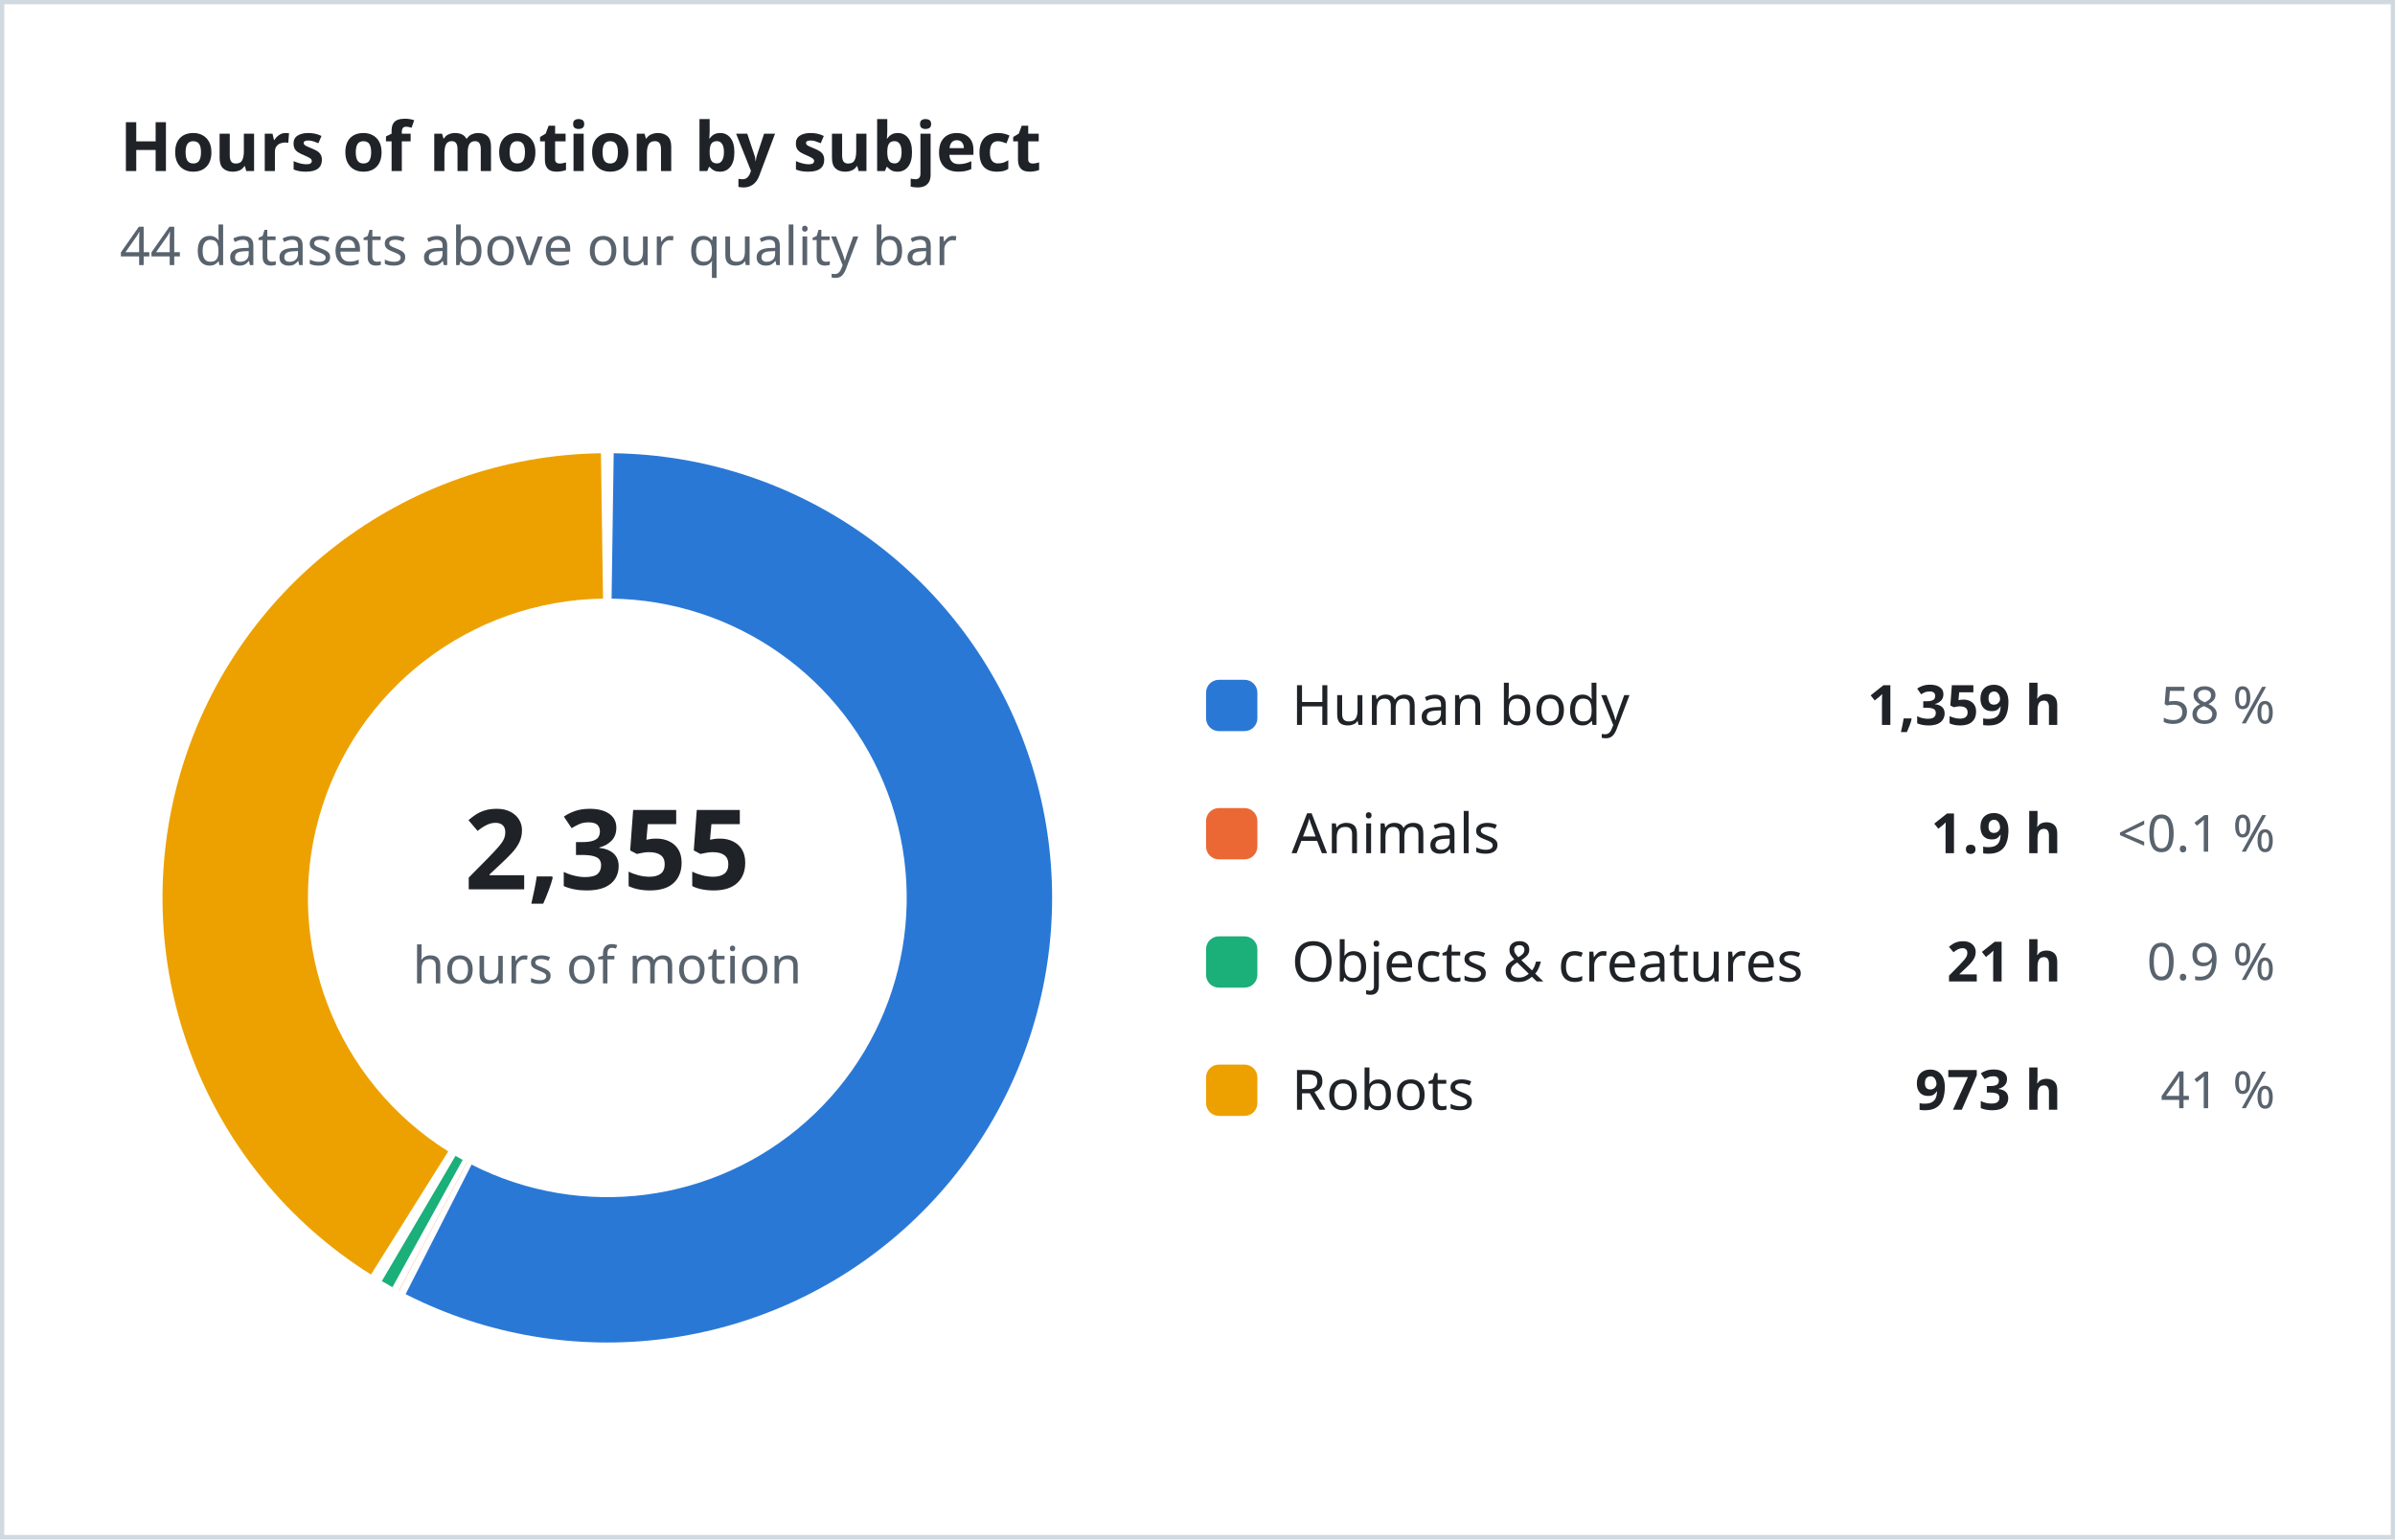
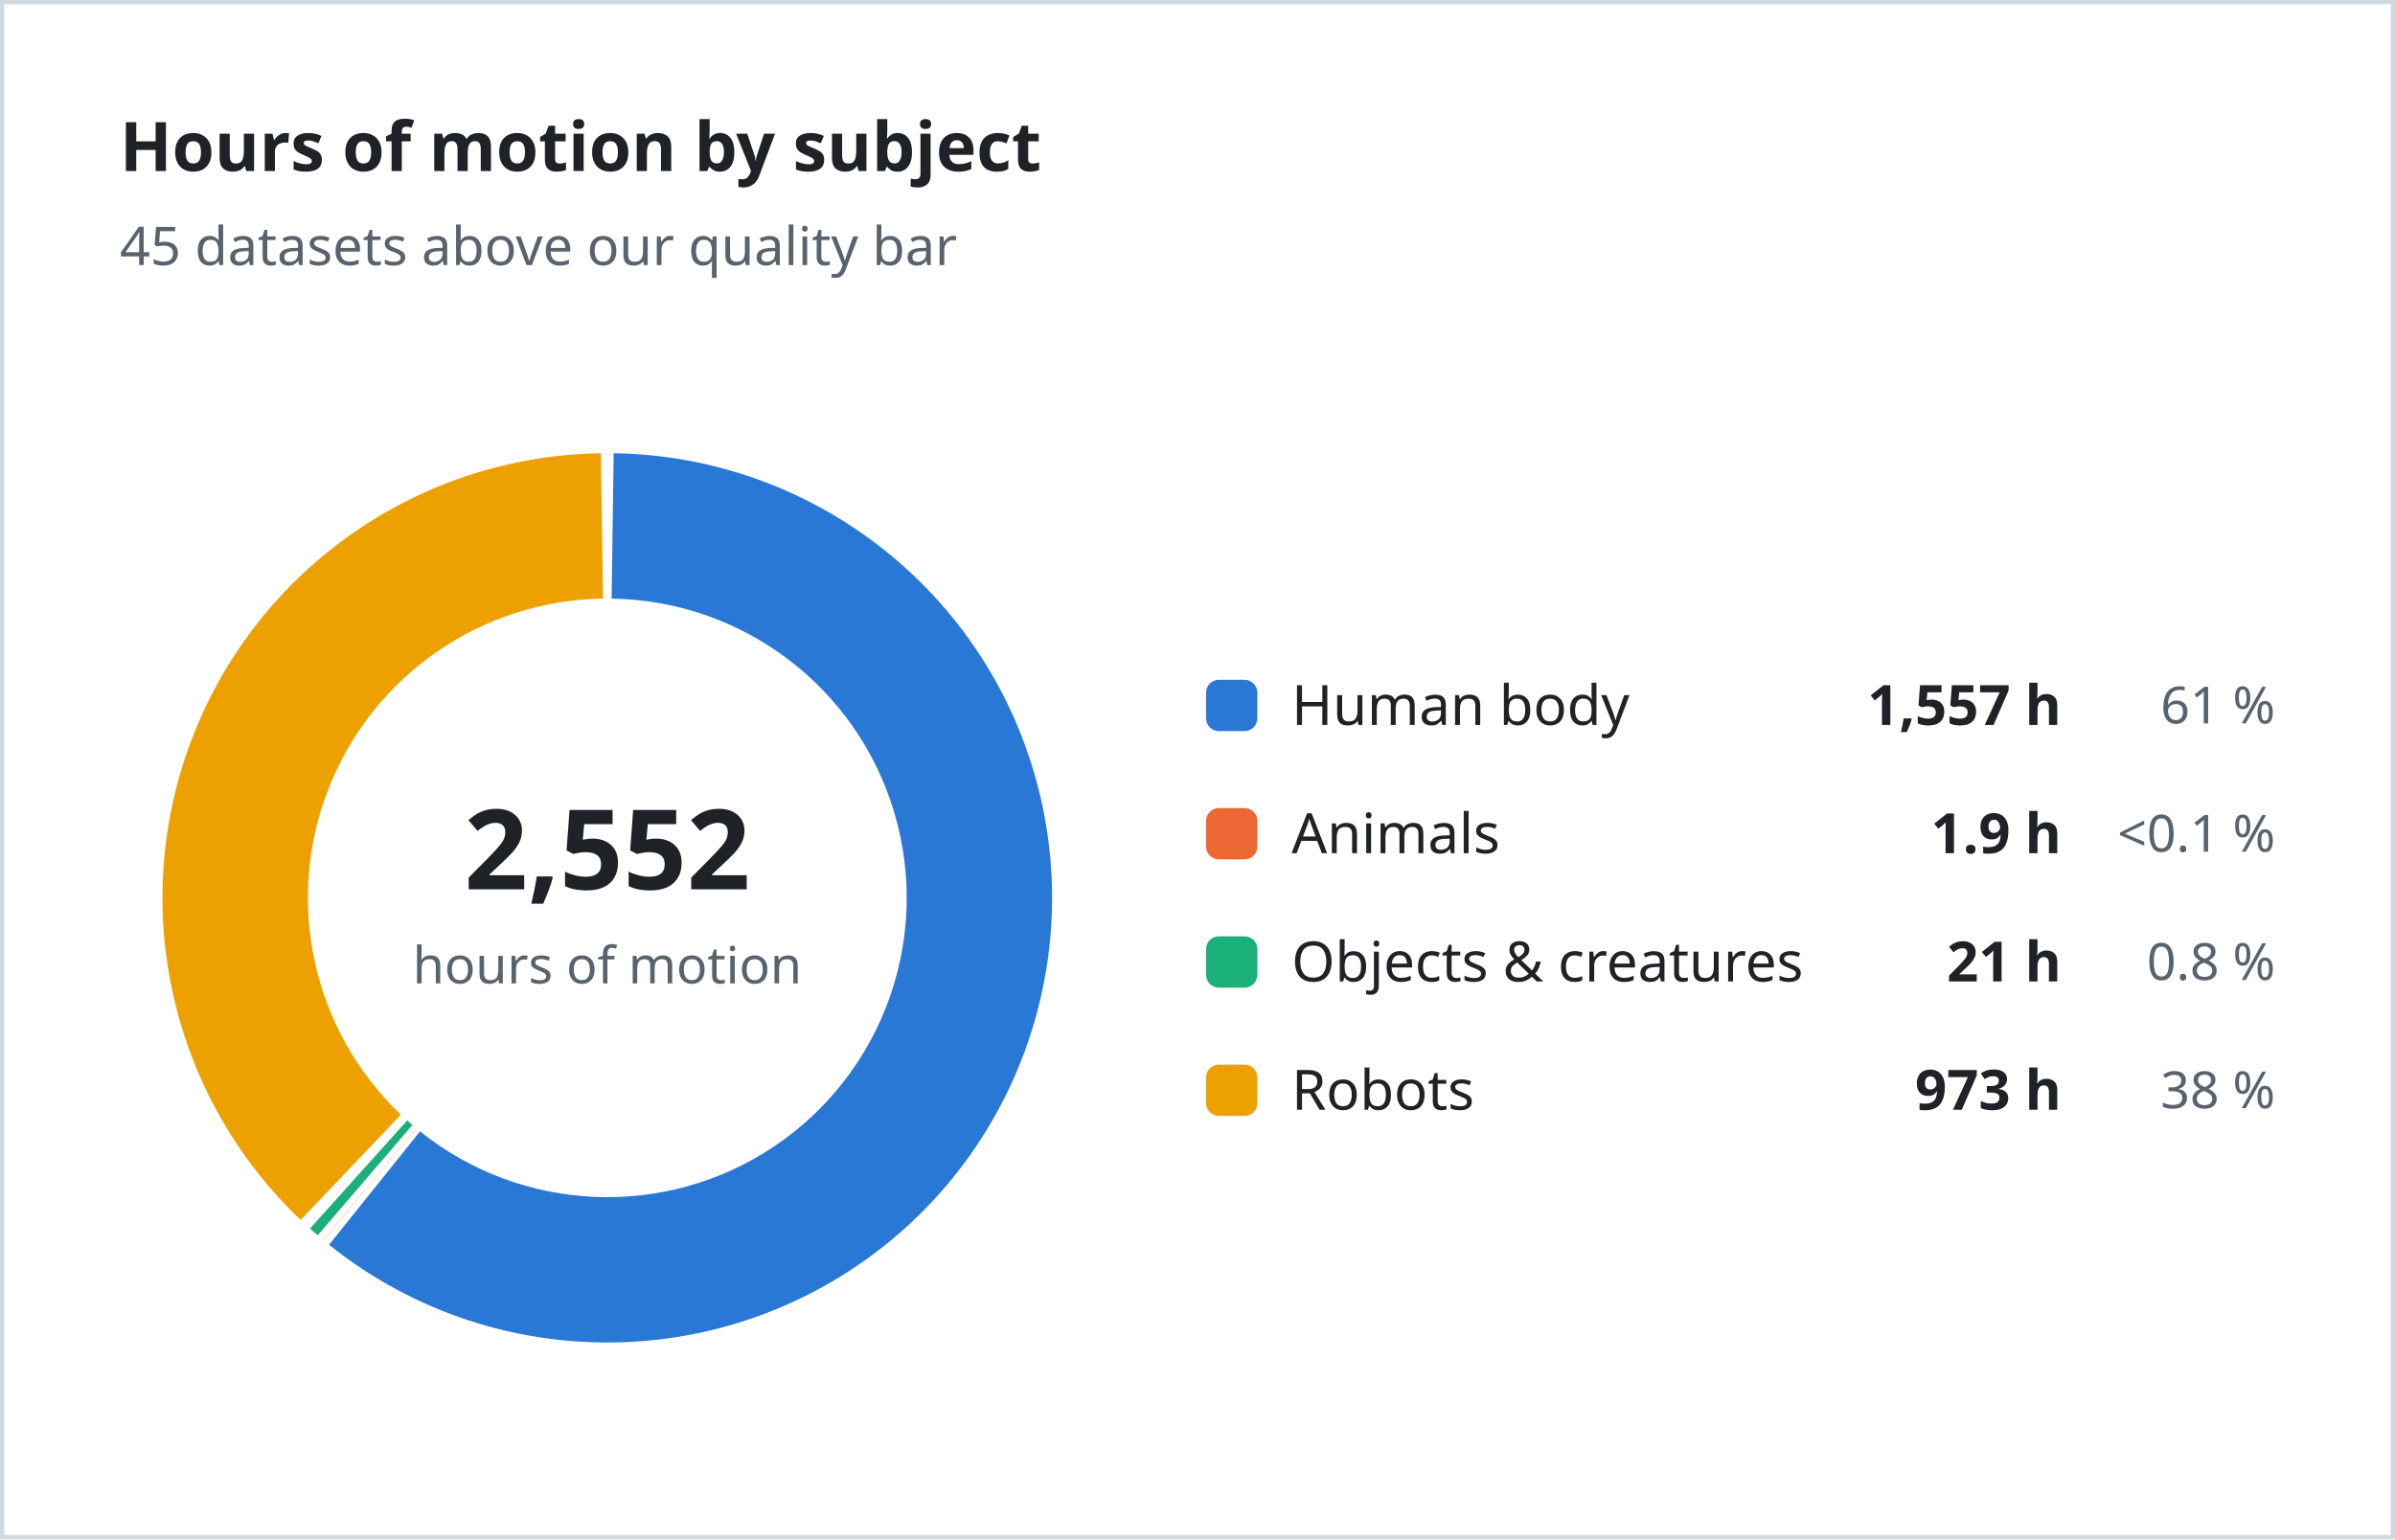
<svg xmlns="http://www.w3.org/2000/svg" width="560" height="360" viewBox="0 0 560 360" role="img" aria-label="Hours of motion by subject" font-family="-apple-system, BlinkMacSystemFont, 'Segoe UI', 'Noto Sans', Helvetica, Arial, sans-serif">
  <rect x="0.5" y="0.5" width="559" height="359" fill="#ffffff" stroke="#d1d9e0" />
  <text x="28" y="40" font-size="16" font-weight="600" fill="#1f2328">Hours of motion by subject</text>
-   <text x="28" y="62" font-size="12.5" fill="#59636e">44 datasets above our quality bar</text>
-   <path d="M143.49,106.01 A104,104 0 1 1 94.84,302.69 L110.26,272.39 A70,70 0 1 0 143.00,140.01 Z" fill="#2a78d6" />
-   <path d="M93.31,301.90 A104,104 0 0 1 93.27,301.88 L109.20,271.84 A70,70 0 0 0 109.23,271.86 Z" fill="#eb6834" />
-   <path d="M91.76,301.06 A104,104 0 0 1 89.28,299.64 L106.51,270.34 A70,70 0 0 0 108.18,271.29 Z" fill="#1baf7a" />
-   <path d="M86.74,298.10 A104,104 0 0 1 140.51,106.01 L141.00,140.01 A70,70 0 0 0 104.80,269.30 Z" fill="#eda100" />
-   <text x="142" y="208" text-anchor="middle" font-size="26" font-weight="600" fill="#1f2328">2,355</text>
+   <text x="28" y="62" font-size="12.5" fill="#59636e">45 datasets above our quality bar</text>
+   <path d="M143.49,106.01 A104,104 0 1 1 76.94,291.14 L98.21,264.61 A70,70 0 1 0 143.00,140.01 Z" fill="#2a78d6" />
+   <path d="M75.63,290.07 A104,104 0 0 1 75.59,290.04 L97.30,263.87 A70,70 0 0 0 97.33,263.89 Z" fill="#eb6834" />
+   <path d="M74.29,288.94 A104,104 0 0 1 72.48,287.35 L95.21,262.06 A70,70 0 0 0 96.43,263.13 Z" fill="#1baf7a" />
+   <path d="M70.30,285.34 A104,104 0 0 1 140.51,106.01 L141.00,140.01 A70,70 0 0 0 93.74,260.71 Z" fill="#eda100" />
+   <text x="142" y="208" text-anchor="middle" font-size="26" font-weight="600" fill="#1f2328">2,552</text>
  <text x="142" y="230" text-anchor="middle" font-size="12" fill="#59636e">hours of motion</text>
  <rect x="282" y="159.0" width="12" height="12" rx="3" fill="#2a78d6" />
  <text x="302" y="165.0" dy="0.35em" font-size="13" fill="#1f2328">Human body</text>
-   <text x="482" y="165.0" dy="0.35em" text-anchor="end" font-size="13" font-weight="600" fill="#1f2328">1,359 h</text>
-   <text x="532" y="165.0" dy="0.35em" text-anchor="end" font-size="12" fill="#59636e">58 %</text>
+   <text x="482" y="165.0" dy="0.35em" text-anchor="end" font-size="13" font-weight="600" fill="#1f2328">1,557 h</text>
+   <text x="532" y="165.0" dy="0.35em" text-anchor="end" font-size="12" fill="#59636e">61 %</text>
  <rect x="282" y="189.0" width="12" height="12" rx="3" fill="#eb6834" />
  <text x="302" y="195.0" dy="0.35em" font-size="13" fill="#1f2328">Animals</text>
  <text x="482" y="195.0" dy="0.35em" text-anchor="end" font-size="13" font-weight="600" fill="#1f2328">1.9 h</text>
  <text x="532" y="195.0" dy="0.35em" text-anchor="end" font-size="12" fill="#59636e">&lt;0.1 %</text>
  <rect x="282" y="219.0" width="12" height="12" rx="3" fill="#1baf7a" />
  <text x="302" y="225.0" dy="0.35em" font-size="13" fill="#1f2328">Objects &amp; creatures</text>
  <text x="482" y="225.0" dy="0.35em" text-anchor="end" font-size="13" font-weight="600" fill="#1f2328">21 h</text>
-   <text x="532" y="225.0" dy="0.35em" text-anchor="end" font-size="12" fill="#59636e">0.9 %</text>
+   <text x="532" y="225.0" dy="0.35em" text-anchor="end" font-size="12" fill="#59636e">0.8 %</text>
  <rect x="282" y="249.0" width="12" height="12" rx="3" fill="#eda100" />
  <text x="302" y="255.0" dy="0.35em" font-size="13" fill="#1f2328">Robots</text>
  <text x="482" y="255.0" dy="0.35em" text-anchor="end" font-size="13" font-weight="600" fill="#1f2328">973 h</text>
-   <text x="532" y="255.0" dy="0.35em" text-anchor="end" font-size="12" fill="#59636e">41 %</text>
+   <text x="532" y="255.0" dy="0.35em" text-anchor="end" font-size="12" fill="#59636e">38 %</text>
</svg>
